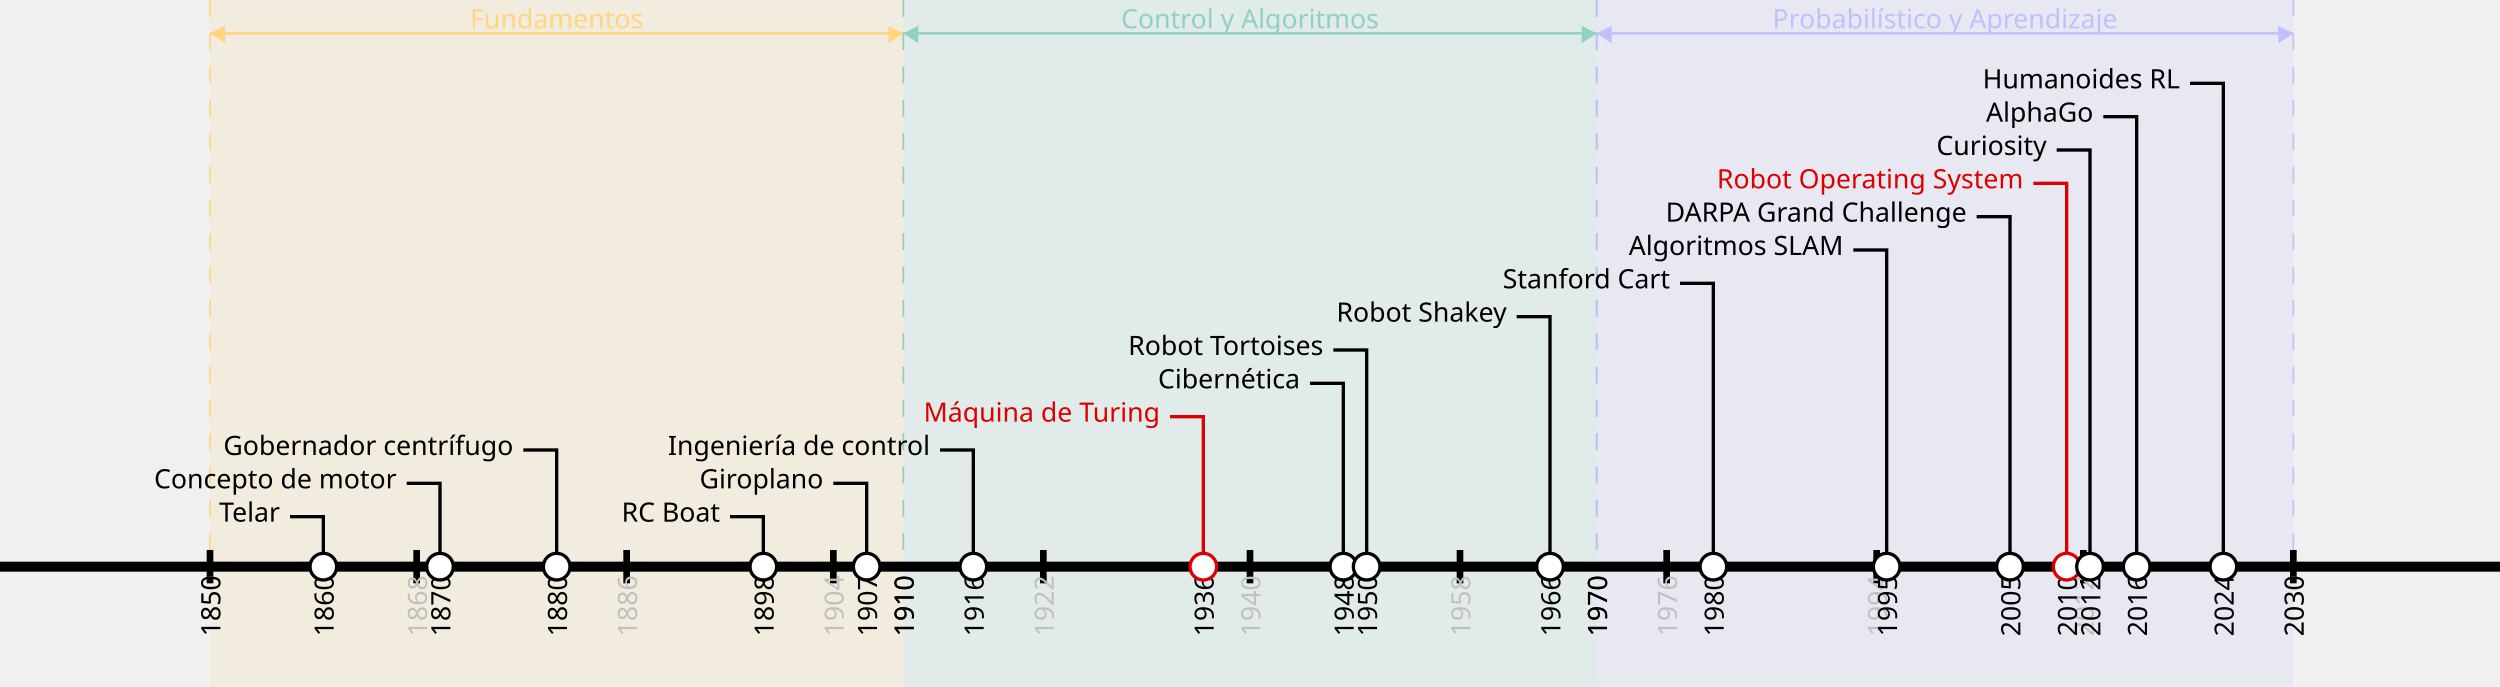
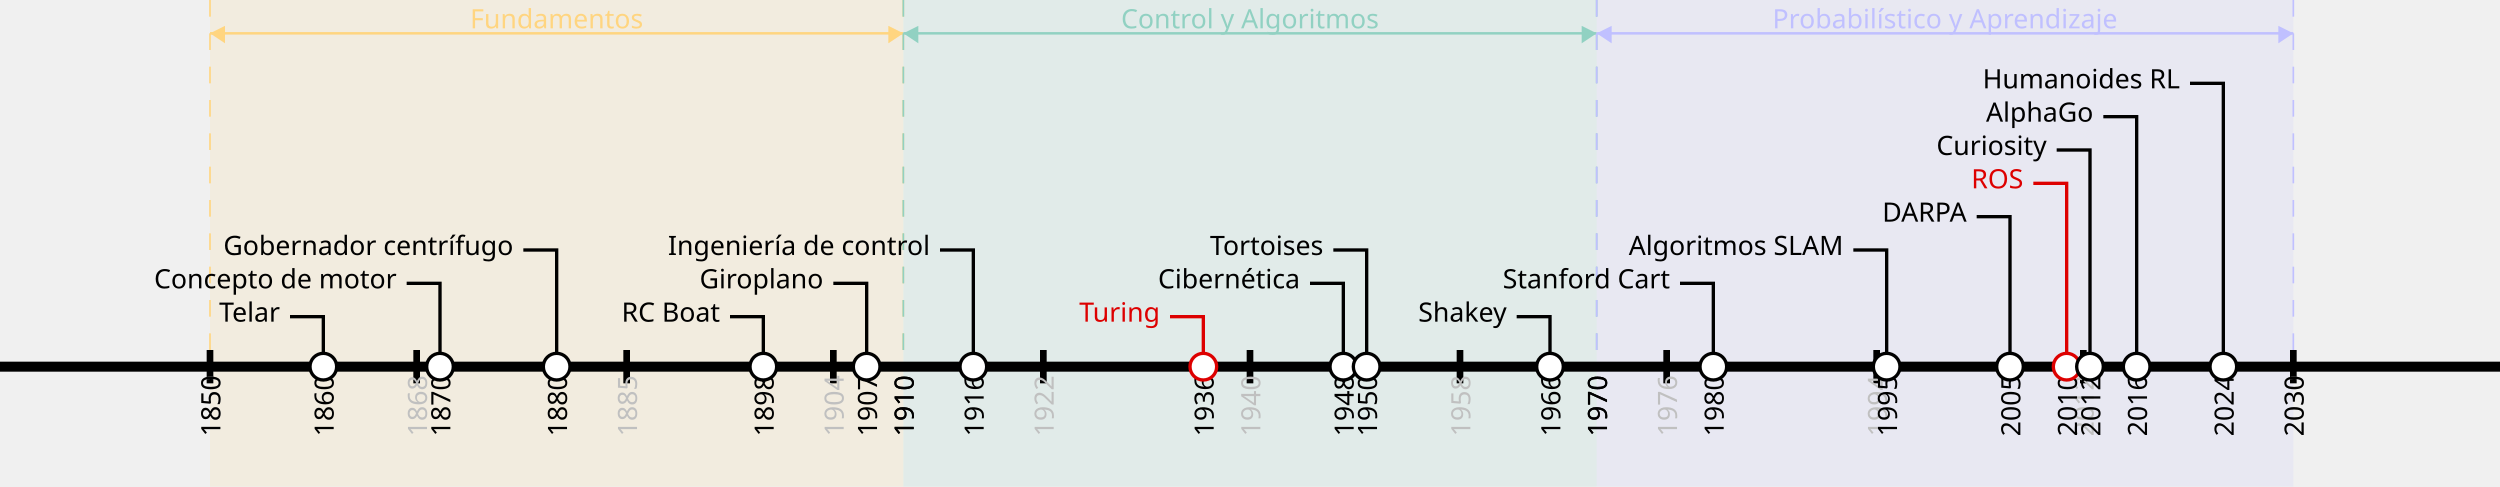
- <svg xmlns="http://www.w3.org/2000/svg" baseProfile="full" height="206.0" version="1.1" width="750">
+ <svg xmlns="http://www.w3.org/2000/svg" baseProfile="full" height="146.0" version="1.1" width="750">
  <defs>
    <marker id="id1" markerHeight="10" markerWidth="10" orient="auto" refX="0" refY="3">
      <path d="M6,0 L6,7 L0,3 L6,0" fill="#FFD580" />
    </marker>
    <marker id="id2" markerHeight="10" markerWidth="10" orient="auto" refX="6" refY="3">
      <path d="M0,0 L0,7 L6,3 L0,0" fill="#FFD580" />
    </marker>
    <marker id="id3" markerHeight="10" markerWidth="10" orient="auto" refX="0" refY="3">
      <path d="M6,0 L6,7 L0,3 L6,0" fill="#91D1C2" />
    </marker>
    <marker id="id4" markerHeight="10" markerWidth="10" orient="auto" refX="6" refY="3">
      <path d="M0,0 L0,7 L6,3 L0,0" fill="#91D1C2" />
    </marker>
    <marker id="id5" markerHeight="10" markerWidth="10" orient="auto" refX="0" refY="3">
      <path d="M6,0 L6,7 L0,3 L6,0" fill="#C0C0FF" />
    </marker>
    <marker id="id6" markerHeight="10" markerWidth="10" orient="auto" refX="6" refY="3">
      <path d="M0,0 L0,7 L6,3 L0,0" fill="#C0C0FF" />
    </marker>
  </defs>
-   <rect fill="#FFD580" fill-opacity="0.15" height="206.0" width="208" x="63" y="0" />
-   <line stroke="#FFD580" stroke-dasharray="5 5" stroke-width="0.5" x1="63" x2="63" y1="0" y2="170" />
-   <line stroke="#FFD580" stroke-dasharray="5 5" stroke-width="0.5" x1="271" x2="271" y1="0" y2="170" />
+   <rect fill="#FFD580" fill-opacity="0.15" height="146.0" width="208" x="63" y="0" />
+   <line stroke="#FFD580" stroke-dasharray="5 5" stroke-width="0.5" x1="63" x2="63" y1="0" y2="110" />
+   <line stroke="#FFD580" stroke-dasharray="5 5" stroke-width="0.5" x1="271" x2="271" y1="0" y2="110" />
  <line marker-end="url(#id2)" marker-start="url(#id1)" stroke="#FFD580" stroke-width="0.75" x1="63" x2="271" y1="10" y2="10" />
  <text fill="#FFD580" font-family="Helevetica" font-size="6pt" stroke="none" text-anchor="middle" x="167.0" y="8.5">Fundamentos</text>
-   <rect fill="#91D1C2" fill-opacity="0.15" height="206.0" width="208" x="271" y="0" />
-   <line stroke="#91D1C2" stroke-dasharray="5 5" stroke-width="0.5" x1="271" x2="271" y1="0" y2="170" />
-   <line stroke="#91D1C2" stroke-dasharray="5 5" stroke-width="0.5" x1="479" x2="479" y1="0" y2="170" />
+   <rect fill="#91D1C2" fill-opacity="0.15" height="146.0" width="208" x="271" y="0" />
+   <line stroke="#91D1C2" stroke-dasharray="5 5" stroke-width="0.5" x1="271" x2="271" y1="0" y2="110" />
+   <line stroke="#91D1C2" stroke-dasharray="5 5" stroke-width="0.5" x1="479" x2="479" y1="0" y2="110" />
  <line marker-end="url(#id4)" marker-start="url(#id3)" stroke="#91D1C2" stroke-width="0.75" x1="271" x2="479" y1="10" y2="10" />
  <text fill="#91D1C2" font-family="Helevetica" font-size="6pt" stroke="none" text-anchor="middle" x="375.0" y="8.5">Control y Algoritmos</text>
-   <rect fill="#C0C0FF" fill-opacity="0.15" height="206.0" width="209" x="479" y="0" />
-   <line stroke="#C0C0FF" stroke-dasharray="5 5" stroke-width="0.5" x1="479" x2="479" y1="0" y2="170" />
-   <line stroke="#C0C0FF" stroke-dasharray="5 5" stroke-width="0.5" x1="688" x2="688" y1="0" y2="170" />
+   <rect fill="#C0C0FF" fill-opacity="0.15" height="146.0" width="209" x="479" y="0" />
+   <line stroke="#C0C0FF" stroke-dasharray="5 5" stroke-width="0.5" x1="479" x2="479" y1="0" y2="110" />
+   <line stroke="#C0C0FF" stroke-dasharray="5 5" stroke-width="0.5" x1="688" x2="688" y1="0" y2="110" />
  <line marker-end="url(#id6)" marker-start="url(#id5)" stroke="#C0C0FF" stroke-width="0.75" x1="479" x2="688" y1="10" y2="10" />
  <text fill="#C0C0FF" font-family="Helevetica" font-size="6pt" stroke="none" text-anchor="middle" x="583.5" y="8.5">Probabilístico y Aprendizaje</text>
-   <g transform="translate(0,170)">
+   <g transform="translate(0,110)">
    <line stroke="#000000" stroke-width="3" x1="0" x2="750" y1="0" y2="0" />
    <line stroke="#000000" stroke-width="2" x1="63" x2="63" y1="-5" y2="5" />
    <text fill="#C0C0C0" font-family="Helevetica" font-size="6pt" stroke="none" text-anchor="end" transform="rotate(180, 63, 0)" writing-mode="tb" x="63" y="-10">1850</text>
    <line stroke="#000000" stroke-width="2" x1="688" x2="688" y1="-5" y2="5" />
    <text fill="#C0C0C0" font-family="Helevetica" font-size="6pt" stroke="none" text-anchor="end" transform="rotate(180, 688, 0)" writing-mode="tb" x="688" y="-10">2030</text>
    <line stroke="#000000" stroke-width="2" x1="125" x2="125" y1="-5" y2="5" />
    <text fill="#C0C0C0" font-family="Helevetica" font-size="6pt" stroke="none" text-anchor="end" transform="rotate(180, 125, 0)" writing-mode="tb" x="125" y="-10">1868</text>
    <line stroke="#000000" stroke-width="2" x1="188" x2="188" y1="-5" y2="5" />
-     <text fill="#C0C0C0" font-family="Helevetica" font-size="6pt" stroke="none" text-anchor="end" transform="rotate(180, 188, 0)" writing-mode="tb" x="188" y="-10">1886</text>
+     <text fill="#C0C0C0" font-family="Helevetica" font-size="6pt" stroke="none" text-anchor="end" transform="rotate(180, 188, 0)" writing-mode="tb" x="188" y="-10">1885</text>
    <line stroke="#000000" stroke-width="2" x1="250" x2="250" y1="-5" y2="5" />
    <text fill="#C0C0C0" font-family="Helevetica" font-size="6pt" stroke="none" text-anchor="end" transform="rotate(180, 250, 0)" writing-mode="tb" x="250" y="-10">1904</text>
    <line stroke="#000000" stroke-width="2" x1="313" x2="313" y1="-5" y2="5" />
    <text fill="#C0C0C0" font-family="Helevetica" font-size="6pt" stroke="none" text-anchor="end" transform="rotate(180, 313, 0)" writing-mode="tb" x="313" y="-10">1922</text>
    <line stroke="#000000" stroke-width="2" x1="375" x2="375" y1="-5" y2="5" />
    <text fill="#C0C0C0" font-family="Helevetica" font-size="6pt" stroke="none" text-anchor="end" transform="rotate(180, 375, 0)" writing-mode="tb" x="375" y="-10">1940</text>
    <line stroke="#000000" stroke-width="2" x1="438" x2="438" y1="-5" y2="5" />
    <text fill="#C0C0C0" font-family="Helevetica" font-size="6pt" stroke="none" text-anchor="end" transform="rotate(180, 438, 0)" writing-mode="tb" x="438" y="-10">1958</text>
    <line stroke="#000000" stroke-width="2" x1="500" x2="500" y1="-5" y2="5" />
    <text fill="#C0C0C0" font-family="Helevetica" font-size="6pt" stroke="none" text-anchor="end" transform="rotate(180, 500, 0)" writing-mode="tb" x="500" y="-10">1976</text>
    <line stroke="#000000" stroke-width="2" x1="563" x2="563" y1="-5" y2="5" />
    <text fill="#C0C0C0" font-family="Helevetica" font-size="6pt" stroke="none" text-anchor="end" transform="rotate(180, 563, 0)" writing-mode="tb" x="563" y="-10">1994</text>
    <line stroke="#000000" stroke-width="2" x1="625" x2="625" y1="-5" y2="5" />
    <text fill="#C0C0C0" font-family="Helevetica" font-size="6pt" stroke="none" text-anchor="end" transform="rotate(180, 625, 0)" writing-mode="tb" x="625" y="-10">2012</text>
    <path d="M97,0 L97,-15 L87,-15" fill="none" stroke="#000000" stroke-width="1" />
    <text fill="#000000" font-family="Helevetica" font-size="6pt" stroke="none" text-anchor="end" x="84" y="-13.5">Telar</text>
    <text fill="#000000" font-family="Helevetica" font-size="6pt" stroke="none" text-anchor="end" transform="rotate(180, 97, 0)" writing-mode="tb" x="97" y="-10">1860</text>
    <circle cx="97" cy="0" fill="white" r="4" stroke="#000000" stroke-width="1" />
    <path d="M132,0 L132,-25 L122,-25" fill="none" stroke="#000000" stroke-width="1" />
    <text fill="#000000" font-family="Helevetica" font-size="6pt" stroke="none" text-anchor="end" x="119" y="-23.5">Concepto de motor</text>
    <text fill="#000000" font-family="Helevetica" font-size="6pt" stroke="none" text-anchor="end" transform="rotate(180, 132, 0)" writing-mode="tb" x="132" y="-10">1870</text>
    <circle cx="132" cy="0" fill="white" r="4" stroke="#000000" stroke-width="1" />
    <path d="M167,0 L167,-35 L157,-35" fill="none" stroke="#000000" stroke-width="1" />
    <text fill="#000000" font-family="Helevetica" font-size="6pt" stroke="none" text-anchor="end" x="154" y="-33.5">Gobernador centrífugo</text>
    <text fill="#000000" font-family="Helevetica" font-size="6pt" stroke="none" text-anchor="end" transform="rotate(180, 167, 0)" writing-mode="tb" x="167" y="-10">1880</text>
    <circle cx="167" cy="0" fill="white" r="4" stroke="#000000" stroke-width="1" />
    <path d="M229,0 L229,-15 L219,-15" fill="none" stroke="#000000" stroke-width="1" />
    <text fill="#000000" font-family="Helevetica" font-size="6pt" stroke="none" text-anchor="end" x="216" y="-13.5">RC Boat</text>
    <text fill="#000000" font-family="Helevetica" font-size="6pt" stroke="none" text-anchor="end" transform="rotate(180, 229, 0)" writing-mode="tb" x="229" y="-10">1898</text>
    <circle cx="229" cy="0" fill="white" r="4" stroke="#000000" stroke-width="1" />
    <path d="M260,0 L260,-25 L250,-25" fill="none" stroke="#000000" stroke-width="1" />
    <text fill="#000000" font-family="Helevetica" font-size="6pt" stroke="none" text-anchor="end" x="247" y="-23.5">Giroplano</text>
    <text fill="#000000" font-family="Helevetica" font-size="6pt" stroke="none" text-anchor="end" transform="rotate(180, 260, 0)" writing-mode="tb" x="260" y="-10">1907</text>
    <circle cx="260" cy="0" fill="white" r="4" stroke="#000000" stroke-width="1" />
    <path d="M292,0 L292,-35 L282,-35" fill="none" stroke="#000000" stroke-width="1" />
    <text fill="#000000" font-family="Helevetica" font-size="6pt" stroke="none" text-anchor="end" x="279" y="-33.5">Ingeniería de control</text>
    <text fill="#000000" font-family="Helevetica" font-size="6pt" stroke="none" text-anchor="end" transform="rotate(180, 292, 0)" writing-mode="tb" x="292" y="-10">1916</text>
    <circle cx="292" cy="0" fill="white" r="4" stroke="#000000" stroke-width="1" />
-     <path d="M361,0 L361,-45 L351,-45" fill="none" stroke="#DD0000" stroke-width="1" />
-     <text fill="#DD0000" font-family="Helevetica" font-size="6pt" stroke="none" text-anchor="end" x="348" y="-43.5">Máquina de Turing</text>
+     <path d="M361,0 L361,-15 L351,-15" fill="none" stroke="#DD0000" stroke-width="1" />
+     <text fill="#DD0000" font-family="Helevetica" font-size="6pt" stroke="none" text-anchor="end" x="348" y="-13.5">Turing</text>
    <text fill="#000000" font-family="Helevetica" font-size="6pt" stroke="none" text-anchor="end" transform="rotate(180, 361, 0)" writing-mode="tb" x="361" y="-10">1936</text>
    <circle cx="361" cy="0" fill="white" r="4" stroke="#DD0000" stroke-width="1" />
-     <path d="M403,0 L403,-55 L393,-55" fill="none" stroke="#000000" stroke-width="1" />
-     <text fill="#000000" font-family="Helevetica" font-size="6pt" stroke="none" text-anchor="end" x="390" y="-53.5">Cibernética</text>
+     <path d="M403,0 L403,-25 L393,-25" fill="none" stroke="#000000" stroke-width="1" />
+     <text fill="#000000" font-family="Helevetica" font-size="6pt" stroke="none" text-anchor="end" x="390" y="-23.5">Cibernética</text>
    <text fill="#000000" font-family="Helevetica" font-size="6pt" stroke="none" text-anchor="end" transform="rotate(180, 403, 0)" writing-mode="tb" x="403" y="-10">1948</text>
    <circle cx="403" cy="0" fill="white" r="4" stroke="#000000" stroke-width="1" />
-     <path d="M410,0 L410,-65 L400,-65" fill="none" stroke="#000000" stroke-width="1" />
-     <text fill="#000000" font-family="Helevetica" font-size="6pt" stroke="none" text-anchor="end" x="397" y="-63.5">Robot Tortoises</text>
+     <path d="M410,0 L410,-35 L400,-35" fill="none" stroke="#000000" stroke-width="1" />
+     <text fill="#000000" font-family="Helevetica" font-size="6pt" stroke="none" text-anchor="end" x="397" y="-33.5">Tortoises</text>
    <text fill="#000000" font-family="Helevetica" font-size="6pt" stroke="none" text-anchor="end" transform="rotate(180, 410, 0)" writing-mode="tb" x="410" y="-10">1950</text>
    <circle cx="410" cy="0" fill="white" r="4" stroke="#000000" stroke-width="1" />
-     <path d="M465,0 L465,-75 L455,-75" fill="none" stroke="#000000" stroke-width="1" />
-     <text fill="#000000" font-family="Helevetica" font-size="6pt" stroke="none" text-anchor="end" x="452" y="-73.5">Robot Shakey</text>
+     <path d="M465,0 L465,-15 L455,-15" fill="none" stroke="#000000" stroke-width="1" />
+     <text fill="#000000" font-family="Helevetica" font-size="6pt" stroke="none" text-anchor="end" x="452" y="-13.5">Shakey</text>
    <text fill="#000000" font-family="Helevetica" font-size="6pt" stroke="none" text-anchor="end" transform="rotate(180, 465, 0)" writing-mode="tb" x="465" y="-10">1966</text>
    <circle cx="465" cy="0" fill="white" r="4" stroke="#000000" stroke-width="1" />
-     <path d="M514,0 L514,-85 L504,-85" fill="none" stroke="#000000" stroke-width="1" />
-     <text fill="#000000" font-family="Helevetica" font-size="6pt" stroke="none" text-anchor="end" x="501" y="-83.5">Stanford Cart</text>
+     <path d="M514,0 L514,-25 L504,-25" fill="none" stroke="#000000" stroke-width="1" />
+     <text fill="#000000" font-family="Helevetica" font-size="6pt" stroke="none" text-anchor="end" x="501" y="-23.5">Stanford Cart</text>
    <text fill="#000000" font-family="Helevetica" font-size="6pt" stroke="none" text-anchor="end" transform="rotate(180, 514, 0)" writing-mode="tb" x="514" y="-10">1980</text>
    <circle cx="514" cy="0" fill="white" r="4" stroke="#000000" stroke-width="1" />
-     <path d="M566,0 L566,-95 L556,-95" fill="none" stroke="#000000" stroke-width="1" />
-     <text fill="#000000" font-family="Helevetica" font-size="6pt" stroke="none" text-anchor="end" x="553" y="-93.5">Algoritmos SLAM</text>
+     <path d="M566,0 L566,-35 L556,-35" fill="none" stroke="#000000" stroke-width="1" />
+     <text fill="#000000" font-family="Helevetica" font-size="6pt" stroke="none" text-anchor="end" x="553" y="-33.5">Algoritmos SLAM</text>
    <text fill="#000000" font-family="Helevetica" font-size="6pt" stroke="none" text-anchor="end" transform="rotate(180, 566, 0)" writing-mode="tb" x="566" y="-10">1995</text>
    <circle cx="566" cy="0" fill="white" r="4" stroke="#000000" stroke-width="1" />
-     <path d="M603,0 L603,-105 L593,-105" fill="none" stroke="#000000" stroke-width="1" />
-     <text fill="#000000" font-family="Helevetica" font-size="6pt" stroke="none" text-anchor="end" x="590" y="-103.5">DARPA Grand Challenge</text>
+     <path d="M603,0 L603,-45 L593,-45" fill="none" stroke="#000000" stroke-width="1" />
+     <text fill="#000000" font-family="Helevetica" font-size="6pt" stroke="none" text-anchor="end" x="590" y="-43.5">DARPA</text>
    <text fill="#000000" font-family="Helevetica" font-size="6pt" stroke="none" text-anchor="end" transform="rotate(180, 603, 0)" writing-mode="tb" x="603" y="-10">2005</text>
    <circle cx="603" cy="0" fill="white" r="4" stroke="#000000" stroke-width="1" />
-     <path d="M620,0 L620,-115 L610,-115" fill="none" stroke="#DD0000" stroke-width="1" />
-     <text fill="#DD0000" font-family="Helevetica" font-size="6pt" stroke="none" text-anchor="end" x="607" y="-113.5">Robot Operating System</text>
+     <path d="M620,0 L620,-55 L610,-55" fill="none" stroke="#DD0000" stroke-width="1" />
+     <text fill="#DD0000" font-family="Helevetica" font-size="6pt" stroke="none" text-anchor="end" x="607" y="-53.5">ROS</text>
    <text fill="#000000" font-family="Helevetica" font-size="6pt" stroke="none" text-anchor="end" transform="rotate(180, 620, 0)" writing-mode="tb" x="620" y="-10">2010</text>
    <circle cx="620" cy="0" fill="white" r="4" stroke="#DD0000" stroke-width="1" />
-     <path d="M627,0 L627,-125 L617,-125" fill="none" stroke="#000000" stroke-width="1" />
-     <text fill="#000000" font-family="Helevetica" font-size="6pt" stroke="none" text-anchor="end" x="614" y="-123.5">Curiosity</text>
+     <path d="M627,0 L627,-65 L617,-65" fill="none" stroke="#000000" stroke-width="1" />
+     <text fill="#000000" font-family="Helevetica" font-size="6pt" stroke="none" text-anchor="end" x="614" y="-63.5">Curiosity</text>
    <text fill="#000000" font-family="Helevetica" font-size="6pt" stroke="none" text-anchor="end" transform="rotate(180, 627, 0)" writing-mode="tb" x="627" y="-10">2012</text>
    <circle cx="627" cy="0" fill="white" r="4" stroke="#000000" stroke-width="1" />
-     <path d="M641,0 L641,-135 L631,-135" fill="none" stroke="#000000" stroke-width="1" />
-     <text fill="#000000" font-family="Helevetica" font-size="6pt" stroke="none" text-anchor="end" x="628" y="-133.5">AlphaGo</text>
+     <path d="M641,0 L641,-75 L631,-75" fill="none" stroke="#000000" stroke-width="1" />
+     <text fill="#000000" font-family="Helevetica" font-size="6pt" stroke="none" text-anchor="end" x="628" y="-73.5">AlphaGo</text>
    <text fill="#000000" font-family="Helevetica" font-size="6pt" stroke="none" text-anchor="end" transform="rotate(180, 641, 0)" writing-mode="tb" x="641" y="-10">2016</text>
    <circle cx="641" cy="0" fill="white" r="4" stroke="#000000" stroke-width="1" />
-     <path d="M667,0 L667,-145 L657,-145" fill="none" stroke="#000000" stroke-width="1" />
-     <text fill="#000000" font-family="Helevetica" font-size="6pt" stroke="none" text-anchor="end" x="654" y="-143.5">Humanoides RL</text>
+     <path d="M667,0 L667,-85 L657,-85" fill="none" stroke="#000000" stroke-width="1" />
+     <text fill="#000000" font-family="Helevetica" font-size="6pt" stroke="none" text-anchor="end" x="654" y="-83.5">Humanoides RL</text>
    <text fill="#000000" font-family="Helevetica" font-size="6pt" stroke="none" text-anchor="end" transform="rotate(180, 667, 0)" writing-mode="tb" x="667" y="-10">2024</text>
    <circle cx="667" cy="0" fill="white" r="4" stroke="#000000" stroke-width="1" />
    <text fill="#000000" font-family="Helevetica" font-size="6pt" stroke="none" text-anchor="end" transform="rotate(180, 63, 0)" writing-mode="tb" x="63" y="-10">1850</text>
    <text fill="#000000" font-family="Helevetica" font-size="6pt" stroke="none" text-anchor="end" transform="rotate(180, 271, 0)" writing-mode="tb" x="271" y="-10">1910</text>
    <text fill="#000000" font-family="Helevetica" font-size="6pt" stroke="none" text-anchor="end" transform="rotate(180, 271, 0)" writing-mode="tb" x="271" y="-10">1910</text>
    <text fill="#000000" font-family="Helevetica" font-size="6pt" stroke="none" text-anchor="end" transform="rotate(180, 479, 0)" writing-mode="tb" x="479" y="-10">1970</text>
    <text fill="#000000" font-family="Helevetica" font-size="6pt" stroke="none" text-anchor="end" transform="rotate(180, 479, 0)" writing-mode="tb" x="479" y="-10">1970</text>
    <text fill="#000000" font-family="Helevetica" font-size="6pt" stroke="none" text-anchor="end" transform="rotate(180, 688, 0)" writing-mode="tb" x="688" y="-10">2030</text>
  </g>
</svg>
